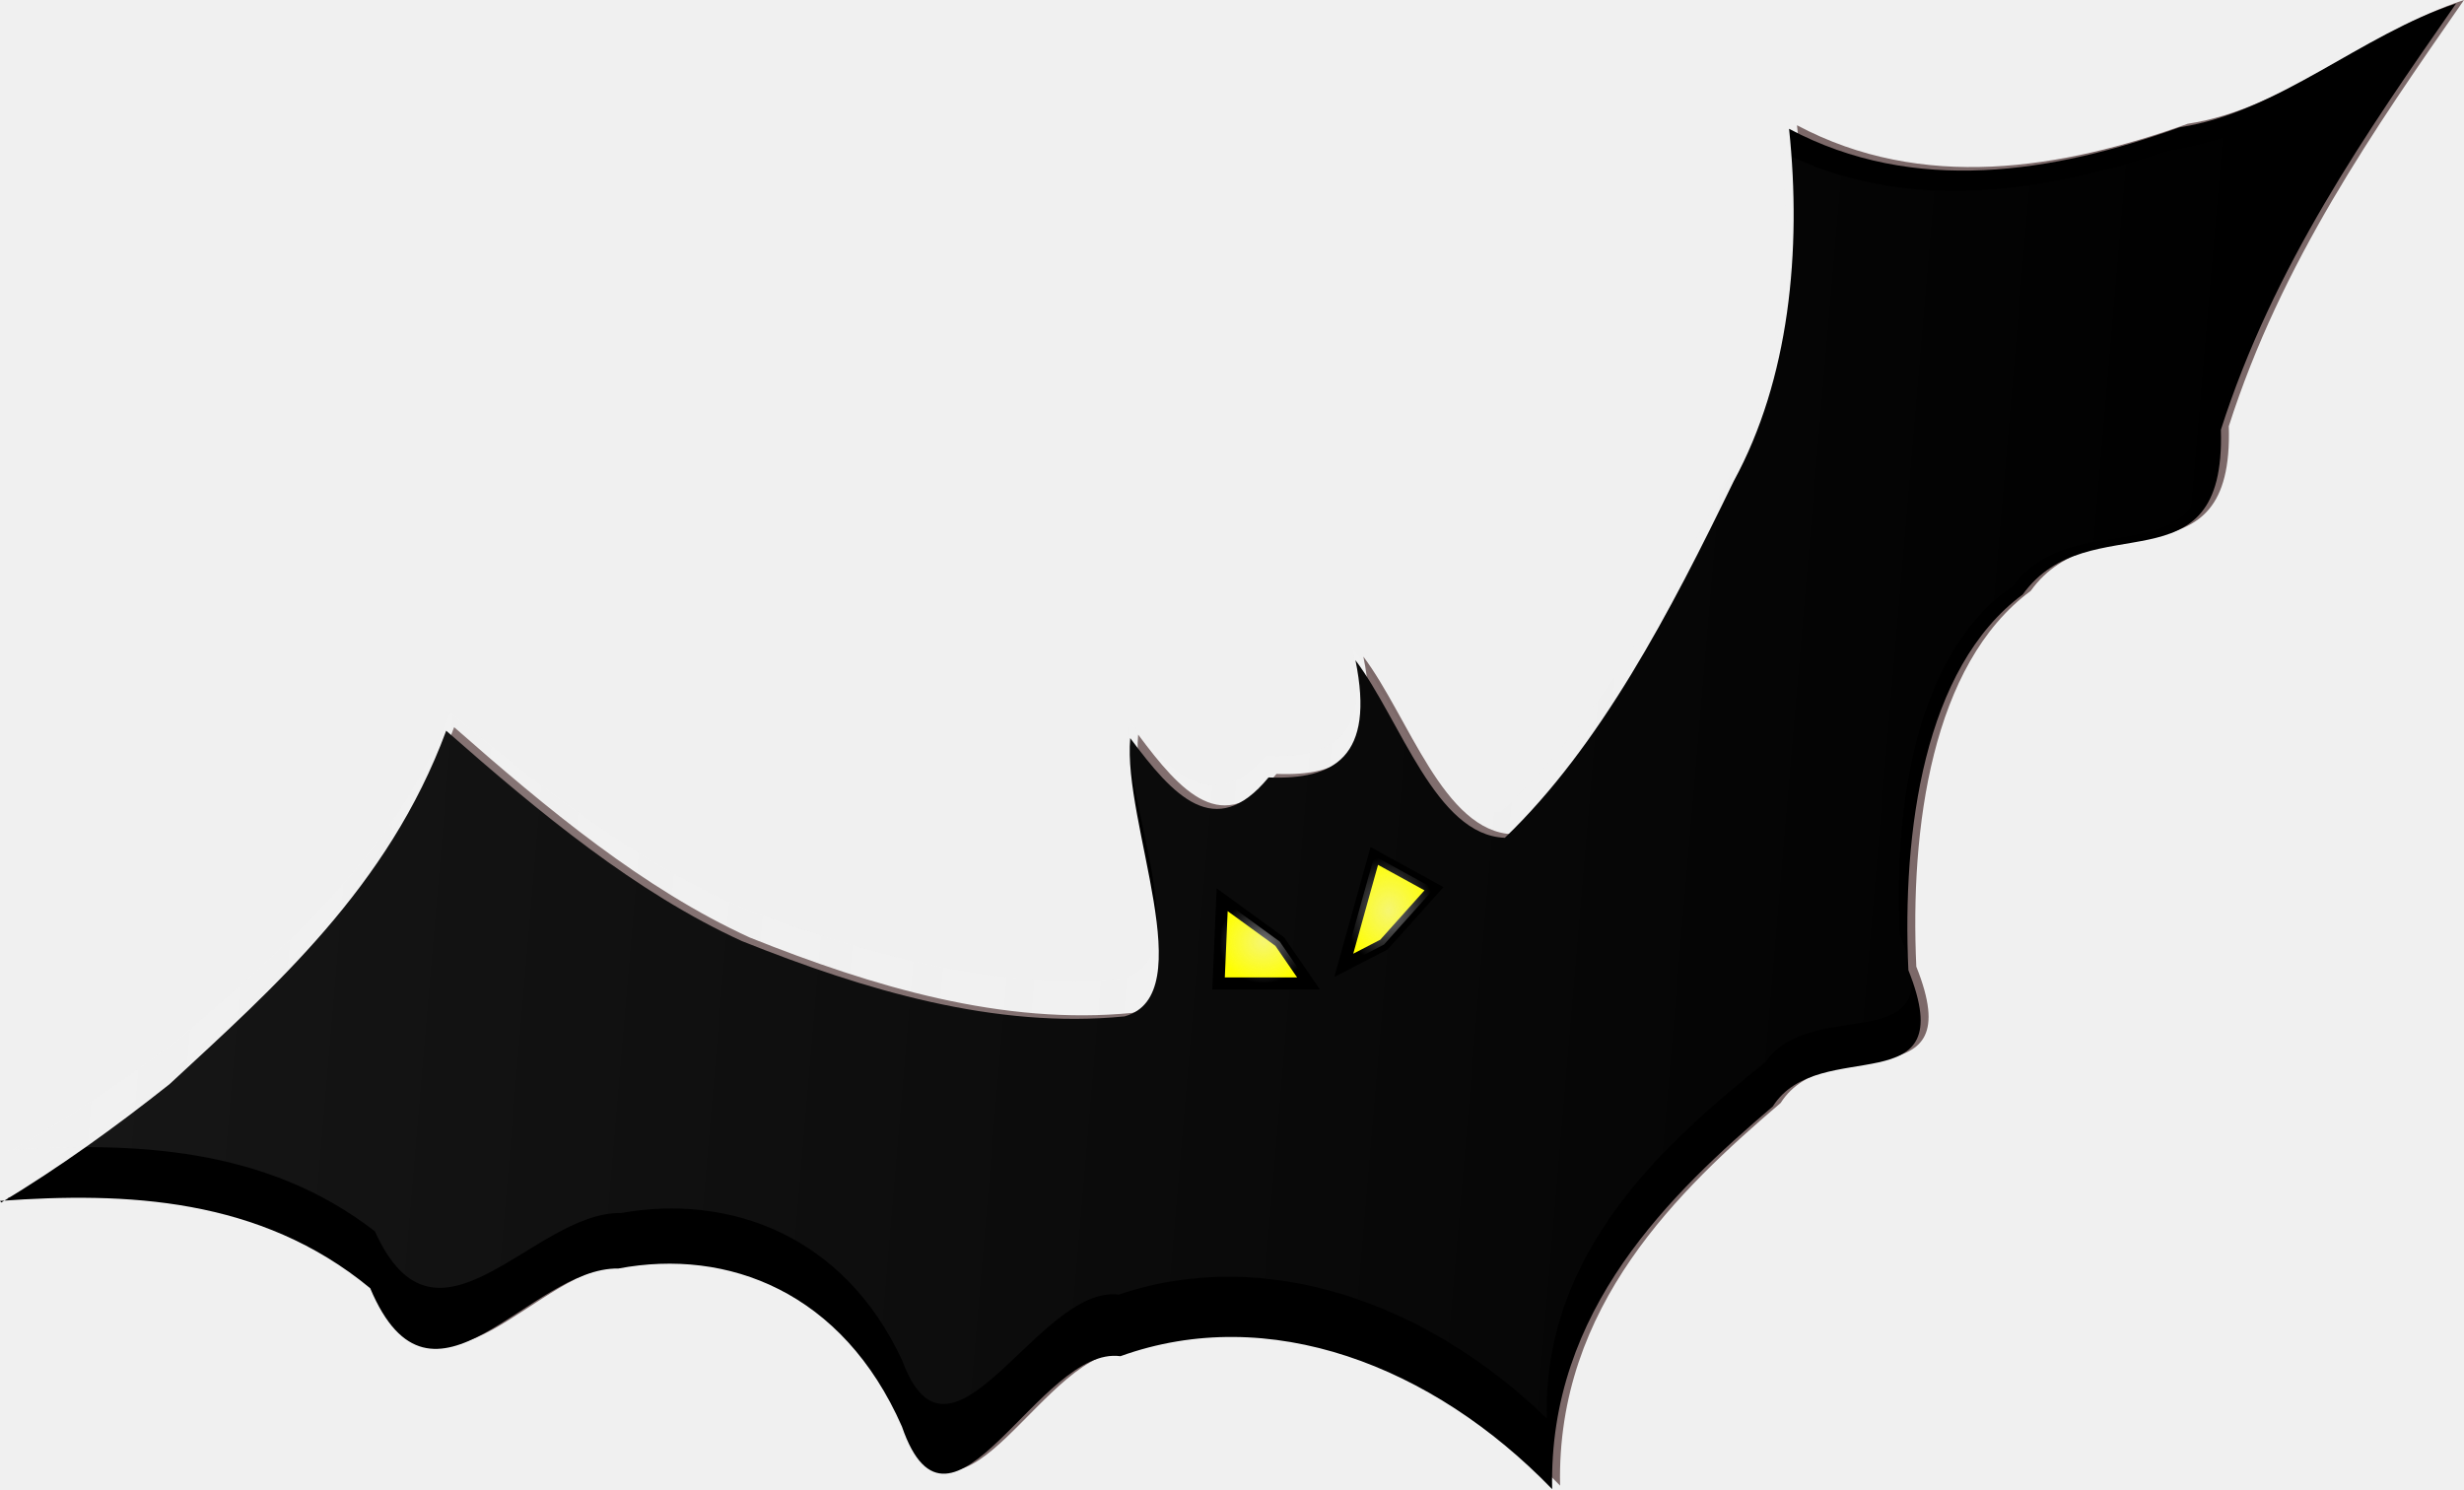
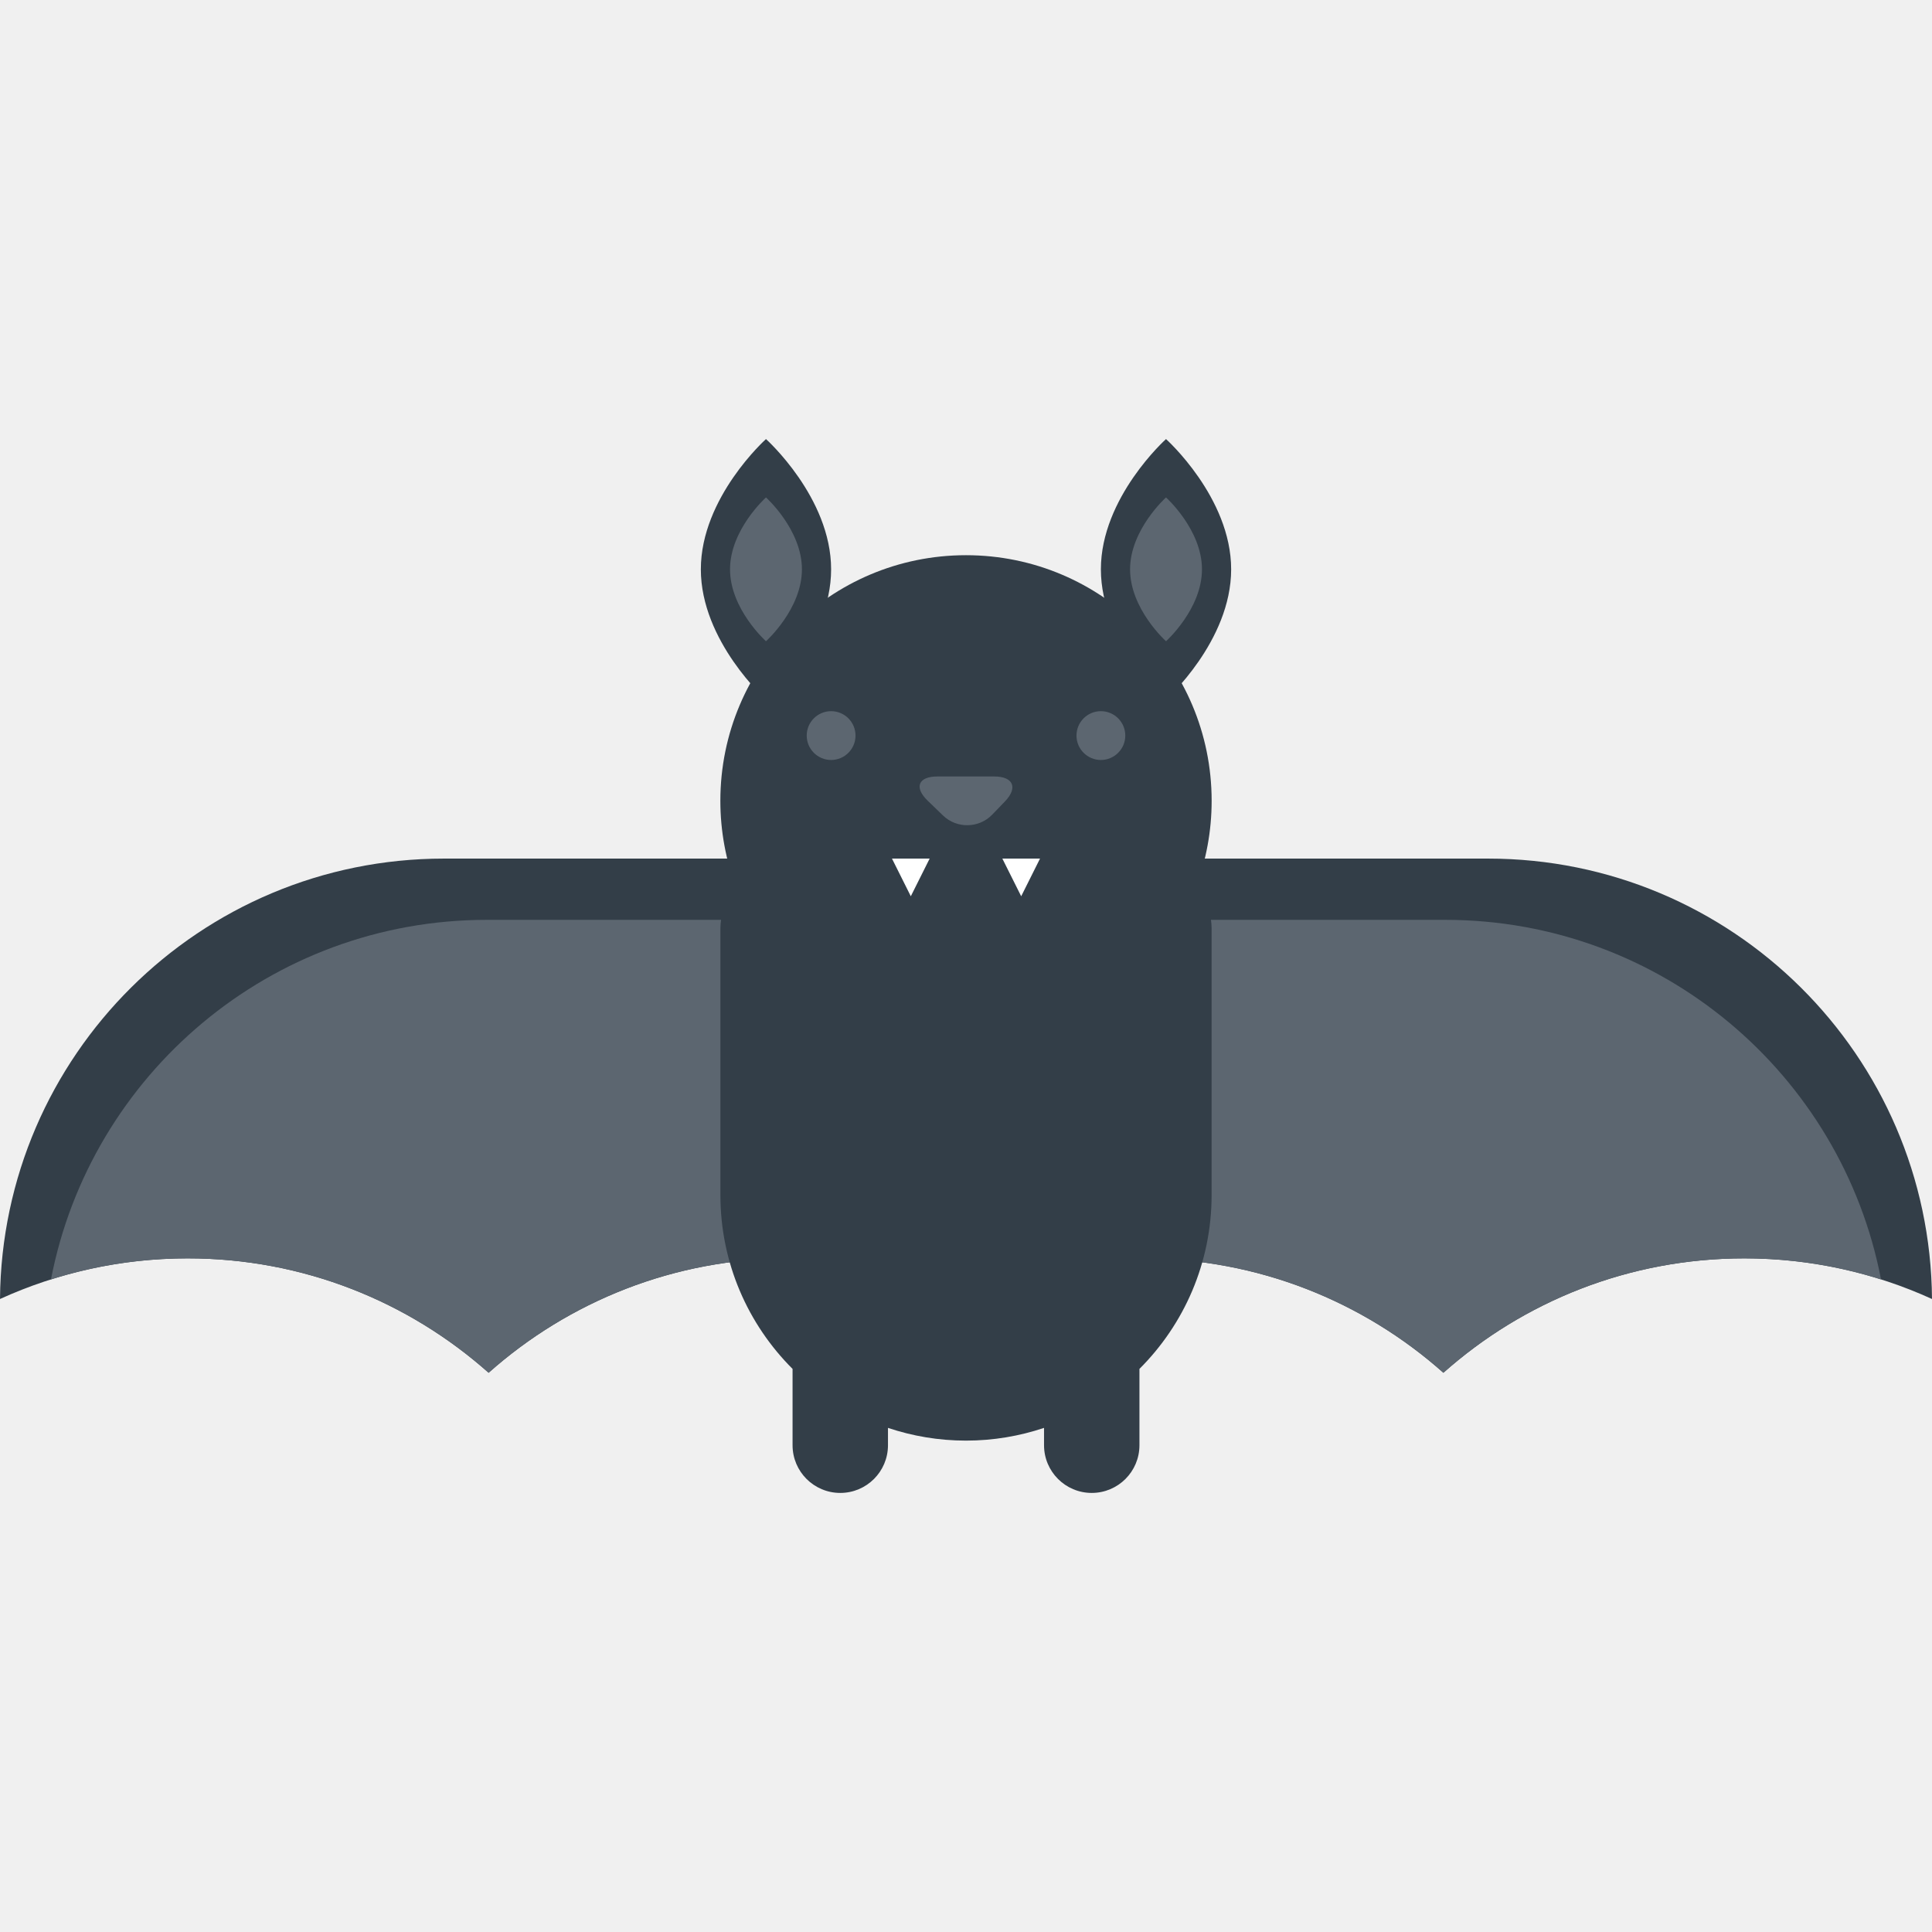
- <svg xmlns="http://www.w3.org/2000/svg" xmlns:xlink="http://www.w3.org/1999/xlink" id="svg1323" width="612.519" height="370.243" version="1.0">
-   <defs id="defs1326">
-     <linearGradient id="linearGradient5487">
-       <stop style="stop-color:#ececec;stop-opacity:1;" offset="0" id="stop5489" />
-       <stop style="stop-color:#ececec;stop-opacity:0;" offset="1" id="stop5491" />
-     </linearGradient>
-     <linearGradient id="linearGradient2790">
-       <stop style="stop-color:#f9f9f9;stop-opacity:1;" offset="0" id="stop2792" />
-       <stop style="stop-color:#f9f9f9;stop-opacity:0;" offset="1" id="stop2794" />
-     </linearGradient>
-     <linearGradient id="linearGradient3579">
-       <stop style="stop-color:#000000;stop-opacity:0.012;" offset="0" id="stop3595" />
-       <stop id="stop3611" offset="0" style="stop-color:#000000;stop-opacity:0.008;" />
-       <stop style="stop-color:#000000;stop-opacity:0.004;" offset="0" id="stop3613" />
-       <stop id="stop3615" offset="0" style="stop-color:#000000;stop-opacity:0.004;" />
-       <stop style="stop-color:#000000;stop-opacity:0.004;" offset="0" id="stop3617" />
-       <stop id="stop3619" offset="0" style="stop-color:#000000;stop-opacity:0.004;" />
-       <stop style="stop-color:#000000;stop-opacity:0.004;" offset="0" id="stop3621" />
-       <stop id="stop3623" offset="0" style="stop-color:#000000;stop-opacity:0.004;" />
-       <stop style="stop-color:#000000;stop-opacity:0.004;" offset="0" id="stop3625" />
-       <stop id="stop3627" offset="0" style="stop-color:#000000;stop-opacity:0.004;" />
-       <stop style="stop-color:#000000;stop-opacity:0.004;" offset="0" id="stop3629" />
-       <stop id="stop3631" offset="0.992" style="stop-color:#000000;stop-opacity:1;" />
-       <stop id="stop3597" offset="0" style="stop-color:#000000;stop-opacity:0.004;" />
-       <stop style="stop-color:#000000;stop-opacity:0;" offset="0" id="stop3599" />
-       <stop id="stop3601" offset="0" style="stop-color:#000000;stop-opacity:0;" />
-       <stop style="stop-color:#000000;stop-opacity:0;" offset="0" id="stop3603" />
-       <stop id="stop3605" offset="0" style="stop-color:#000000;stop-opacity:0;" />
-       <stop style="stop-color:#000000;stop-opacity:0;" offset="0" id="stop3607" />
-       <stop style="stop-color:#000000;stop-opacity:0;" offset="1" id="stop3583" />
-     </linearGradient>
-     <linearGradient xlink:href="#linearGradient2790" id="linearGradient4582" gradientUnits="userSpaceOnUse" gradientTransform="matrix(1.690498,0,0,2.124471,-401.1527,-415.2049)" x1="293.334" y1="378.898" x2="604.74" y2="412.429" />
-     <radialGradient xlink:href="#linearGradient5487" id="radialGradient6394" gradientUnits="userSpaceOnUse" gradientTransform="matrix(1,0,0,0.93076,0,40.54238)" cx="382.6" cy="585.534" fx="382.6" fy="585.534" r="11.182" />
-     <radialGradient xlink:href="#linearGradient5487" id="radialGradient6396" gradientUnits="userSpaceOnUse" gradientTransform="matrix(1,0,0,1.212649,0,-123.7279)" cx="413.758" cy="581.842" fx="413.758" fy="581.842" r="11.214" />
-   </defs>
-   <g id="g6398" transform="translate(-64.49835,-337.4293)">
-     <path id="path1352" d="M 66.47,635.123 C 97.743,632.88 131.115,634.211 158.497,656.835 C 174.002,693.59 198.103,651.576 220.194,651.936 C 247.431,646.798 275.984,657.769 290.679,691.228 C 302.801,726.395 324.923,670.972 344.988,673.736 C 381.946,660.414 422.585,676.027 452.318,706.793 C 451.339,662.092 482.022,633.147 507.164,611.636 C 518.679,593.449 554.506,611.911 540.871,577.755 C 539.288,543.367 544.664,502.58 569.297,484.353 C 585.795,461.441 619.826,484.519 618.55,443.403 C 631.609,402.636 654.672,369.572 677.017,337.429 C 653.456,345.129 632.839,364.482 608.327,368.204 C 576.781,379.53 542.356,385.143 511.208,368.571 C 514.401,398.91 511.23,430.91 497.466,456.151 C 481.659,488.721 464.331,522.009 440.556,544.843 C 423.352,544.235 414.684,515.664 403.414,500.682 C 408.362,524.837 398.031,530.486 381.815,529.839 C 368.499,546.029 358.046,534.314 347.429,520.064 C 345.537,541.112 365.301,583.958 346.013,589.256 C 313.86,592.415 281.568,582.787 250.905,570.53 C 224.512,558.468 200.568,538.599 177.39,518.222 C 162.974,557.194 134.487,582.117 108.593,606.121 C 95.043,616.859 81.152,626.862 66.791,635.526" style="fill:#7c6969;fill-opacity:1;fill-rule:evenodd;stroke:none;stroke-width:1px;stroke-linecap:butt;stroke-linejoin:miter;stroke-opacity:0.941" />
-     <path style="fill:black;fill-opacity:1;fill-rule:evenodd;stroke:none;stroke-width:1px;stroke-linecap:butt;stroke-linejoin:miter;stroke-opacity:0.941" d="M 64.498,636.002 C 95.772,633.76 129.144,635.091 156.525,657.714 C 172.03,694.469 196.132,652.455 218.222,652.815 C 245.46,647.677 274.013,658.648 288.707,692.108 C 300.83,727.274 322.952,671.852 343.016,674.615 C 379.975,661.294 420.614,676.907 450.346,707.672 C 449.367,662.971 480.051,634.026 505.192,612.516 C 516.708,594.328 552.535,612.79 538.9,578.634 C 537.316,544.247 542.692,503.46 567.326,485.233 C 583.824,462.32 617.854,485.399 616.579,444.282 C 629.638,403.515 652.7,370.451 675.046,338.309 C 651.485,346.009 630.868,365.361 606.356,369.083 C 574.809,380.409 540.385,386.023 509.237,369.45 C 512.43,399.789 509.258,431.79 495.494,457.03 C 479.688,489.6 462.359,522.888 438.584,545.723 C 421.38,545.114 412.713,516.543 401.443,501.562 C 406.391,525.716 396.06,531.366 379.844,530.719 C 366.528,546.908 356.075,535.193 345.458,520.943 C 343.566,541.991 363.329,584.837 344.041,590.135 C 311.889,593.294 279.596,583.666 248.934,571.409 C 222.54,559.348 198.596,539.479 175.418,519.102 C 161.003,558.074 132.516,582.997 106.622,607.001 C 93.072,617.738 79.18,627.741 64.819,636.405" id="path1898" />
-     <path id="path1901" d="M 66.47,623.362 C 97.474,621.274 130.559,622.513 157.704,643.575 C 173.076,677.791 196.97,638.679 218.87,639.014 C 245.873,634.23 274.18,644.444 288.748,675.593 C 300.766,708.332 322.697,656.736 342.589,659.309 C 379.23,646.907 419.519,661.442 448.995,690.083 C 448.025,648.469 478.444,621.522 503.369,601.497 C 514.786,584.565 550.304,601.753 536.786,569.955 C 535.216,537.942 540.546,499.971 564.968,483.003 C 581.323,461.672 615.061,483.158 613.797,444.88 C 626.743,406.928 649.607,376.147 671.76,346.224 C 648.402,353.392 627.962,371.409 603.661,374.873 C 572.387,385.417 538.259,390.643 507.379,375.215 C 510.544,403.459 507.4,433.25 493.754,456.748 C 478.084,487.069 460.905,518.058 437.335,539.316 C 420.279,538.75 411.686,512.151 400.513,498.204 C 405.418,520.691 395.176,525.95 379.1,525.348 C 365.899,540.42 355.536,529.514 345.01,516.248 C 343.134,535.842 362.727,575.73 343.606,580.662 C 311.73,583.603 279.716,574.64 249.317,563.229 C 223.151,552 199.413,533.503 176.435,514.533 C 162.143,550.814 133.901,574.016 108.231,596.363 C 94.797,606.359 81.025,615.671 66.788,623.737" style="opacity:0.093;fill:url(#linearGradient4582);fill-opacity:1;fill-rule:evenodd;stroke:none;stroke-width:1px;stroke-linecap:butt;stroke-linejoin:miter;stroke-opacity:0.941" />
-     <g transform="translate(-4,-18)" id="g6386">
-       <path style="fill:yellow;fill-opacity:1;fill-rule:evenodd;stroke:black;stroke-width:2.98px;stroke-linecap:butt;stroke-linejoin:miter;stroke-opacity:1" d="M 402.544,595.44 L 412.545,590.266 L 424.972,576.389 L 410.127,568.243 L 402.544,595.44 z " id="path1338" />
-       <path id="path4588" d="M 402.544,595.44 L 412.545,590.266 L 424.972,576.389 L 410.127,568.243 L 402.544,595.44 z " style="opacity:0.481;fill:url(#radialGradient6396);fill-opacity:1;fill-rule:evenodd;stroke:none;stroke-width:2.98px;stroke-linecap:butt;stroke-linejoin:miter;stroke-opacity:1" />
+ <svg xmlns="http://www.w3.org/2000/svg" version="1.1" id="Layer_1" x="0px" y="0px" viewBox="0 0 441.494 441.494" style="enable-background:new 0 0 441.494 441.494;" xml:space="preserve">
+   <g>
+     <g>
+       <path style="fill:#333E48;" d="M101.453,196.202C45.692,196.202,0.444,241.186,0,296.843c13.071-5.96,27.596-9.284,42.898-9.284    c26.392,0,50.473,9.882,68.756,26.141c18.283-16.259,42.364-26.141,68.756-26.141c7.73,0,15.259,0.855,22.506,2.461v-93.817    L101.453,196.202L101.453,196.202z" />
+       <path style="fill:#5C6670;" d="M111.268,210.199c-49.438,0-90.608,35.363-99.619,82.173c9.861-3.12,20.357-4.813,31.25-4.813    c26.392,0,50.473,9.882,68.756,26.141c18.283-16.259,42.364-26.141,68.756-26.141c7.73,0,15.259,0.855,22.506,2.461v-79.821    L111.268,210.199L111.268,210.199z" />
    </g>
-     <g transform="translate(-4,-14)" id="g6390">
-       <path id="path2795" d="M 393.782,595.941 L 386.626,585.534 L 372.313,575.126 L 371.418,595.941 L 393.782,595.941 z " style="fill:yellow;fill-opacity:1;fill-rule:evenodd;stroke:black;stroke-width:2.98px;stroke-linecap:butt;stroke-linejoin:miter;stroke-opacity:1" />
-       <path style="opacity:0.481;fill:url(#radialGradient6394);fill-opacity:1;fill-rule:evenodd;stroke:none;stroke-width:2.98px;stroke-linecap:butt;stroke-linejoin:miter;stroke-opacity:1" d="M 393.782,595.941 L 386.626,585.534 L 372.313,575.126 L 371.418,595.941 L 393.782,595.941 z " id="path4590" />
+     <g>
+       <path style="fill:#333E48;" d="M340.041,196.202c55.761,0,101.009,44.983,101.453,100.641c-13.071-5.96-27.596-9.284-42.898-9.284    c-26.392,0-50.473,9.882-68.756,26.141c-18.283-16.259-42.364-26.141-68.756-26.141c-7.73,0-15.259,0.855-22.506,2.461v-93.817    L340.041,196.202L340.041,196.202z" />
+       <path style="fill:#5C6670;" d="M330.227,210.199c49.439,0,90.608,35.363,99.619,82.173c-9.861-3.12-20.357-4.813-31.25-4.813    c-26.392,0-50.473,9.882-68.756,26.141c-18.283-16.259-42.364-26.141-68.756-26.141c-7.73,0-15.259,0.855-22.506,2.461v-79.821    L330.227,210.199L330.227,210.199z" />
+     </g>
+     <path style="fill:#333E48;" d="M276.881,183.006c0-31.002-25.132-56.134-56.134-56.134c-31.003,0-56.134,25.132-56.134,56.134   c0,6.963,1.277,13.625,3.594,19.777c-2.224,2.544-3.582,5.865-3.582,9.51v60.789c0,15.523,6.304,29.574,16.489,39.734v17.441   c0,6.021,4.881,10.902,10.902,10.902c6.02,0,10.9-4.882,10.902-10.901v-3.962c5.604,1.877,11.595,2.909,17.83,2.909   c6.236,0,12.227-1.032,17.831-2.91v3.963c0.001,6.019,4.881,10.901,10.901,10.901c6.021,0,10.902-4.881,10.902-10.902v-17.441   c10.186-10.16,16.489-24.21,16.489-39.734v-60.789c0-3.645-1.358-6.966-3.583-9.51   C275.604,196.631,276.881,189.969,276.881,183.006z" />
+     <circle style="fill:#5C6670;" cx="189.924" cy="168.091" r="5.576" />
+     <circle style="fill:#5C6670;" cx="251.57" cy="168.091" r="5.576" />
+     <polygon style="fill:#FFFFFF;" points="208.135,204.811 203.831,196.202 212.44,196.202  " />
+     <polygon style="fill:#FFFFFF;" points="233.359,204.811 237.663,196.202 229.054,196.202  " />
+     <path style="fill:#5C6670;" d="M226.744,186.154c-3.039,3.151-8.101,3.241-11.249,0.201l-3.513-3.391   c-3.149-3.041-2.144-5.528,2.233-5.528h12.978c4.378,0,5.472,2.578,2.433,5.729L226.744,186.154z" />
+     <g>
+       <path style="fill:#333E48;" d="M189.924,130.103c0-16.441-14.884-29.768-14.884-29.768s-14.885,13.327-14.885,29.768    s14.885,29.769,14.885,29.769S189.924,146.543,189.924,130.103z" />
+       <path style="fill:#5C6670;" d="M183.254,130.103c0-9.075-8.214-16.43-8.214-16.43s-8.216,7.355-8.216,16.43    s8.216,16.431,8.216,16.431S183.254,139.177,183.254,130.103z" />
+     </g>
+     <g>
+       <path style="fill:#333E48;" d="M251.57,130.103c0-16.441,14.884-29.768,14.884-29.768s14.885,13.327,14.885,29.768    s-14.885,29.769-14.885,29.769S251.57,146.543,251.57,130.103z" />
+       <path style="fill:#5C6670;" d="M258.24,130.103c0-9.075,8.214-16.43,8.214-16.43s8.216,7.355,8.216,16.43    s-8.216,16.431-8.216,16.431S258.24,139.177,258.24,130.103z" />
    </g>
  </g>
+   <g>
+ </g>
+   <g>
+ </g>
+   <g>
+ </g>
+   <g>
+ </g>
+   <g>
+ </g>
+   <g>
+ </g>
+   <g>
+ </g>
+   <g>
+ </g>
+   <g>
+ </g>
+   <g>
+ </g>
+   <g>
+ </g>
+   <g>
+ </g>
+   <g>
+ </g>
+   <g>
+ </g>
+   <g>
+ </g>
</svg>
